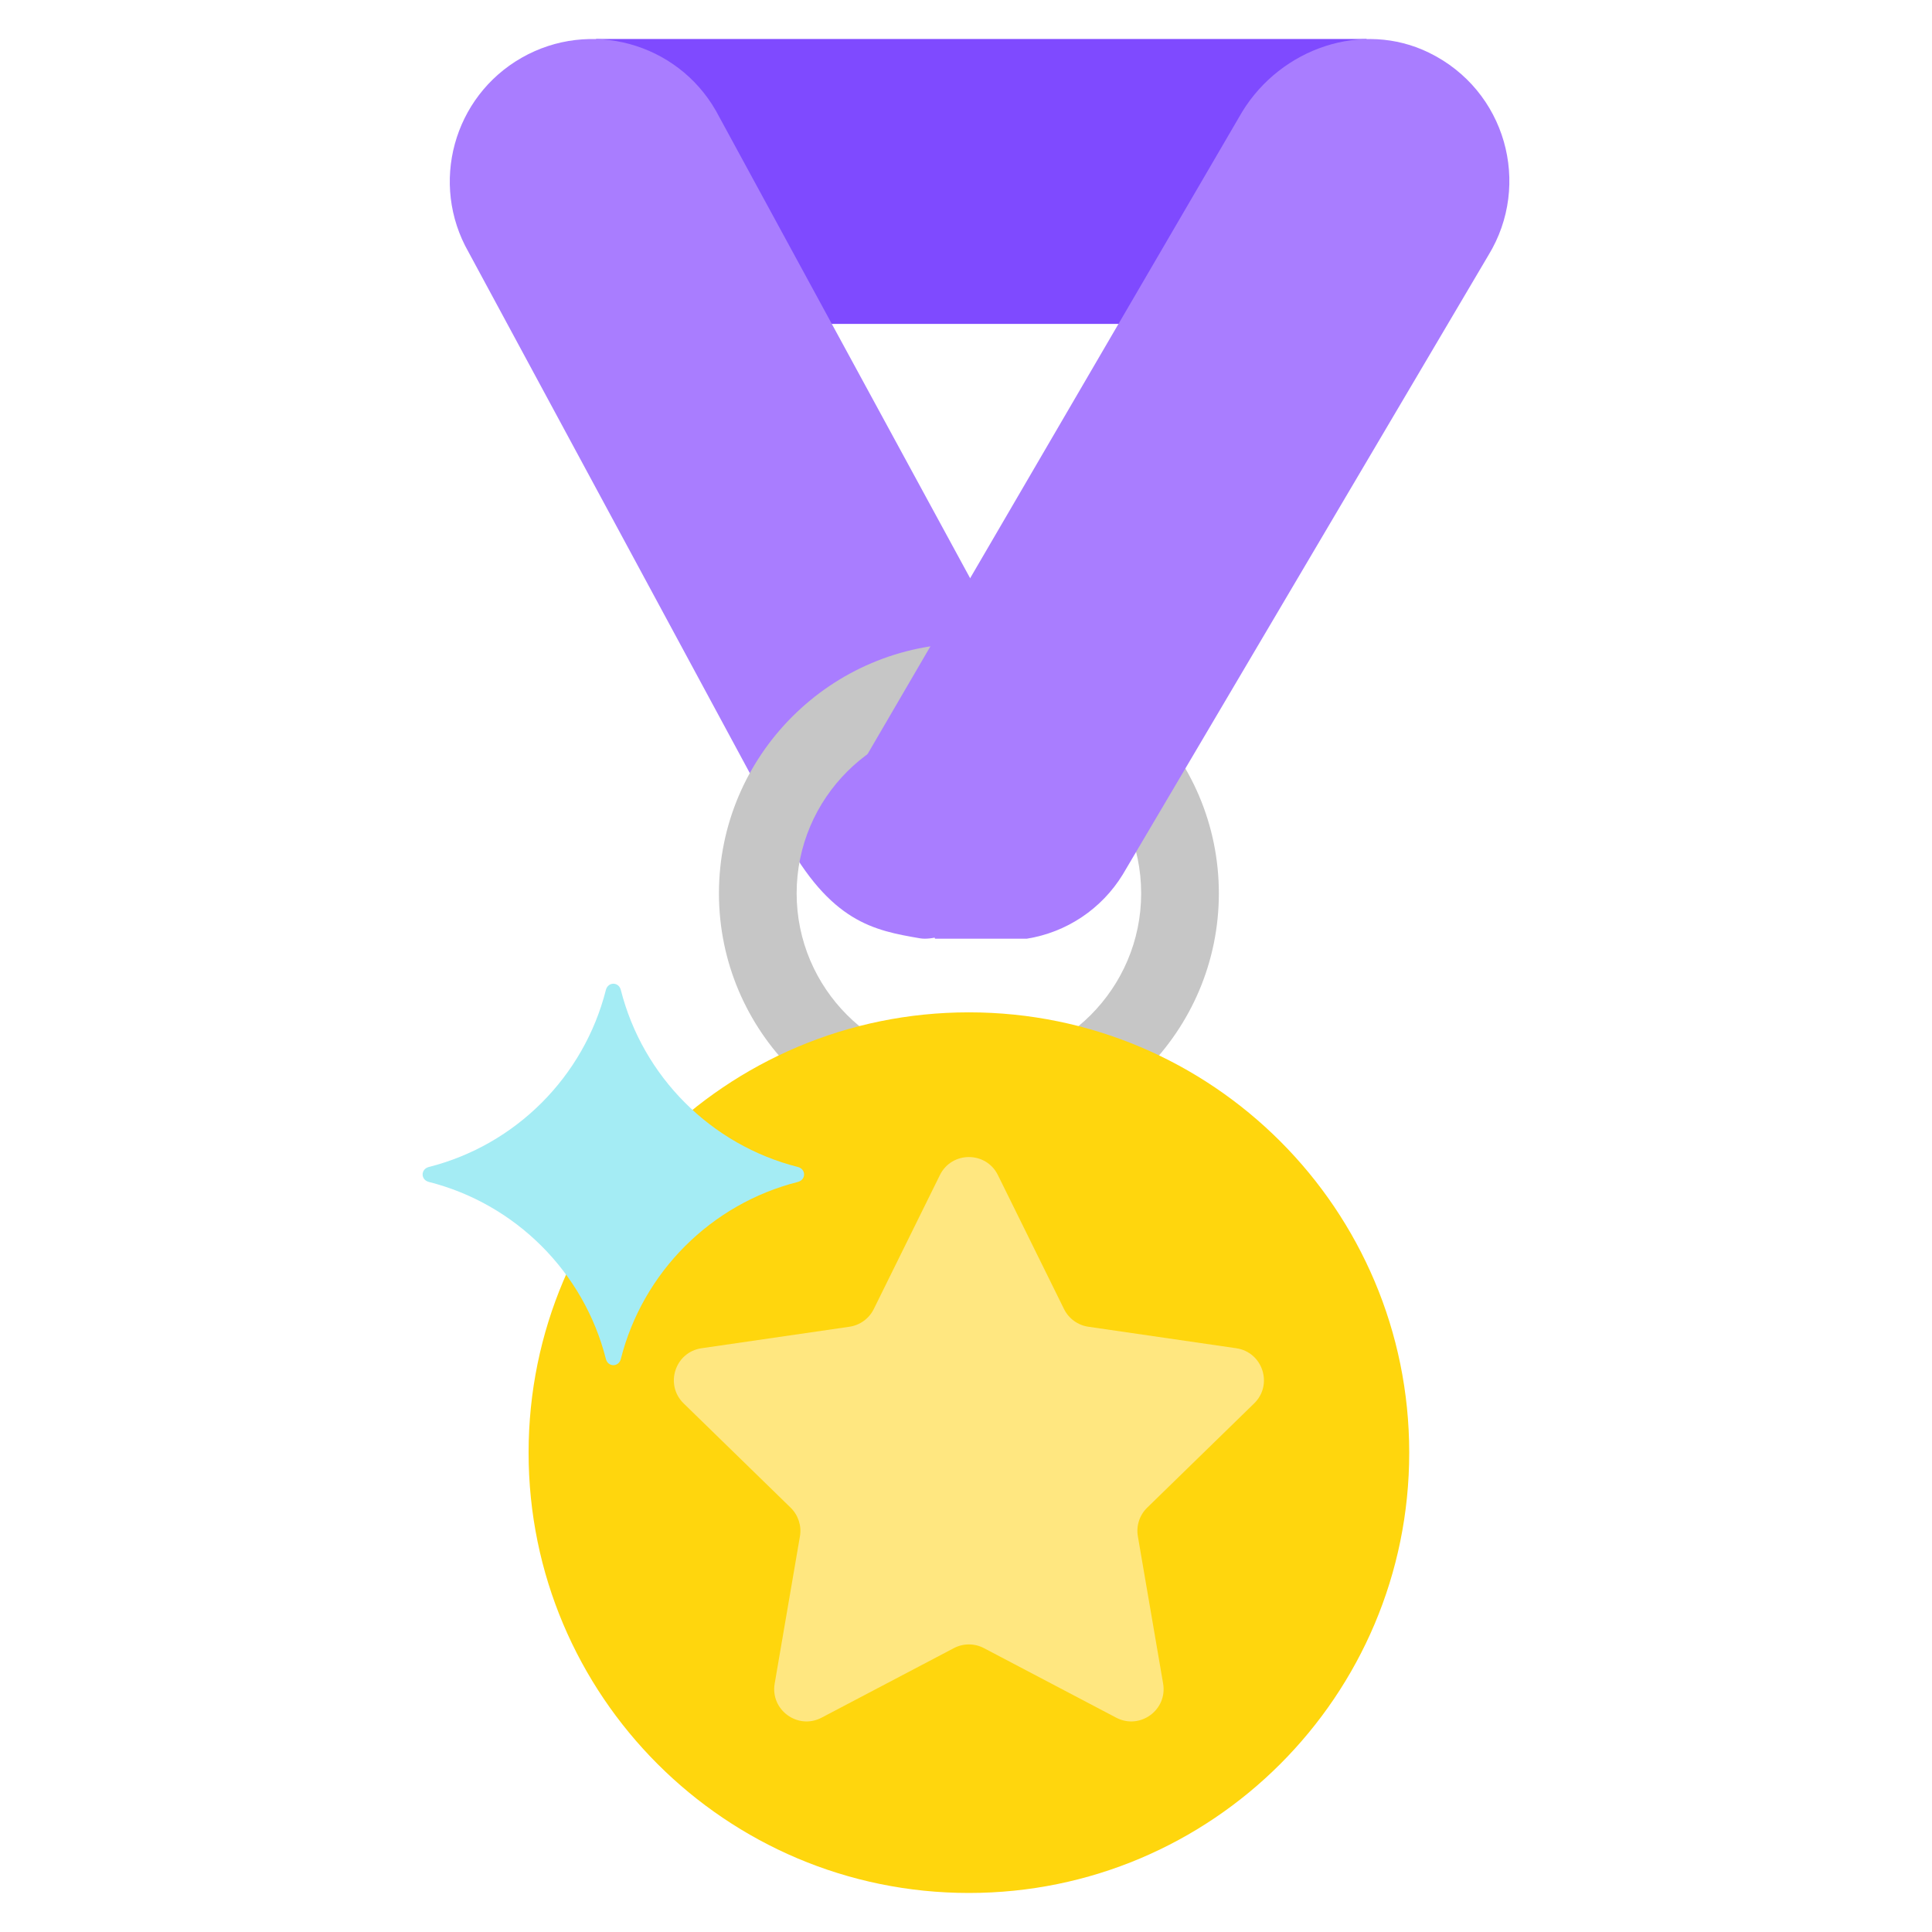
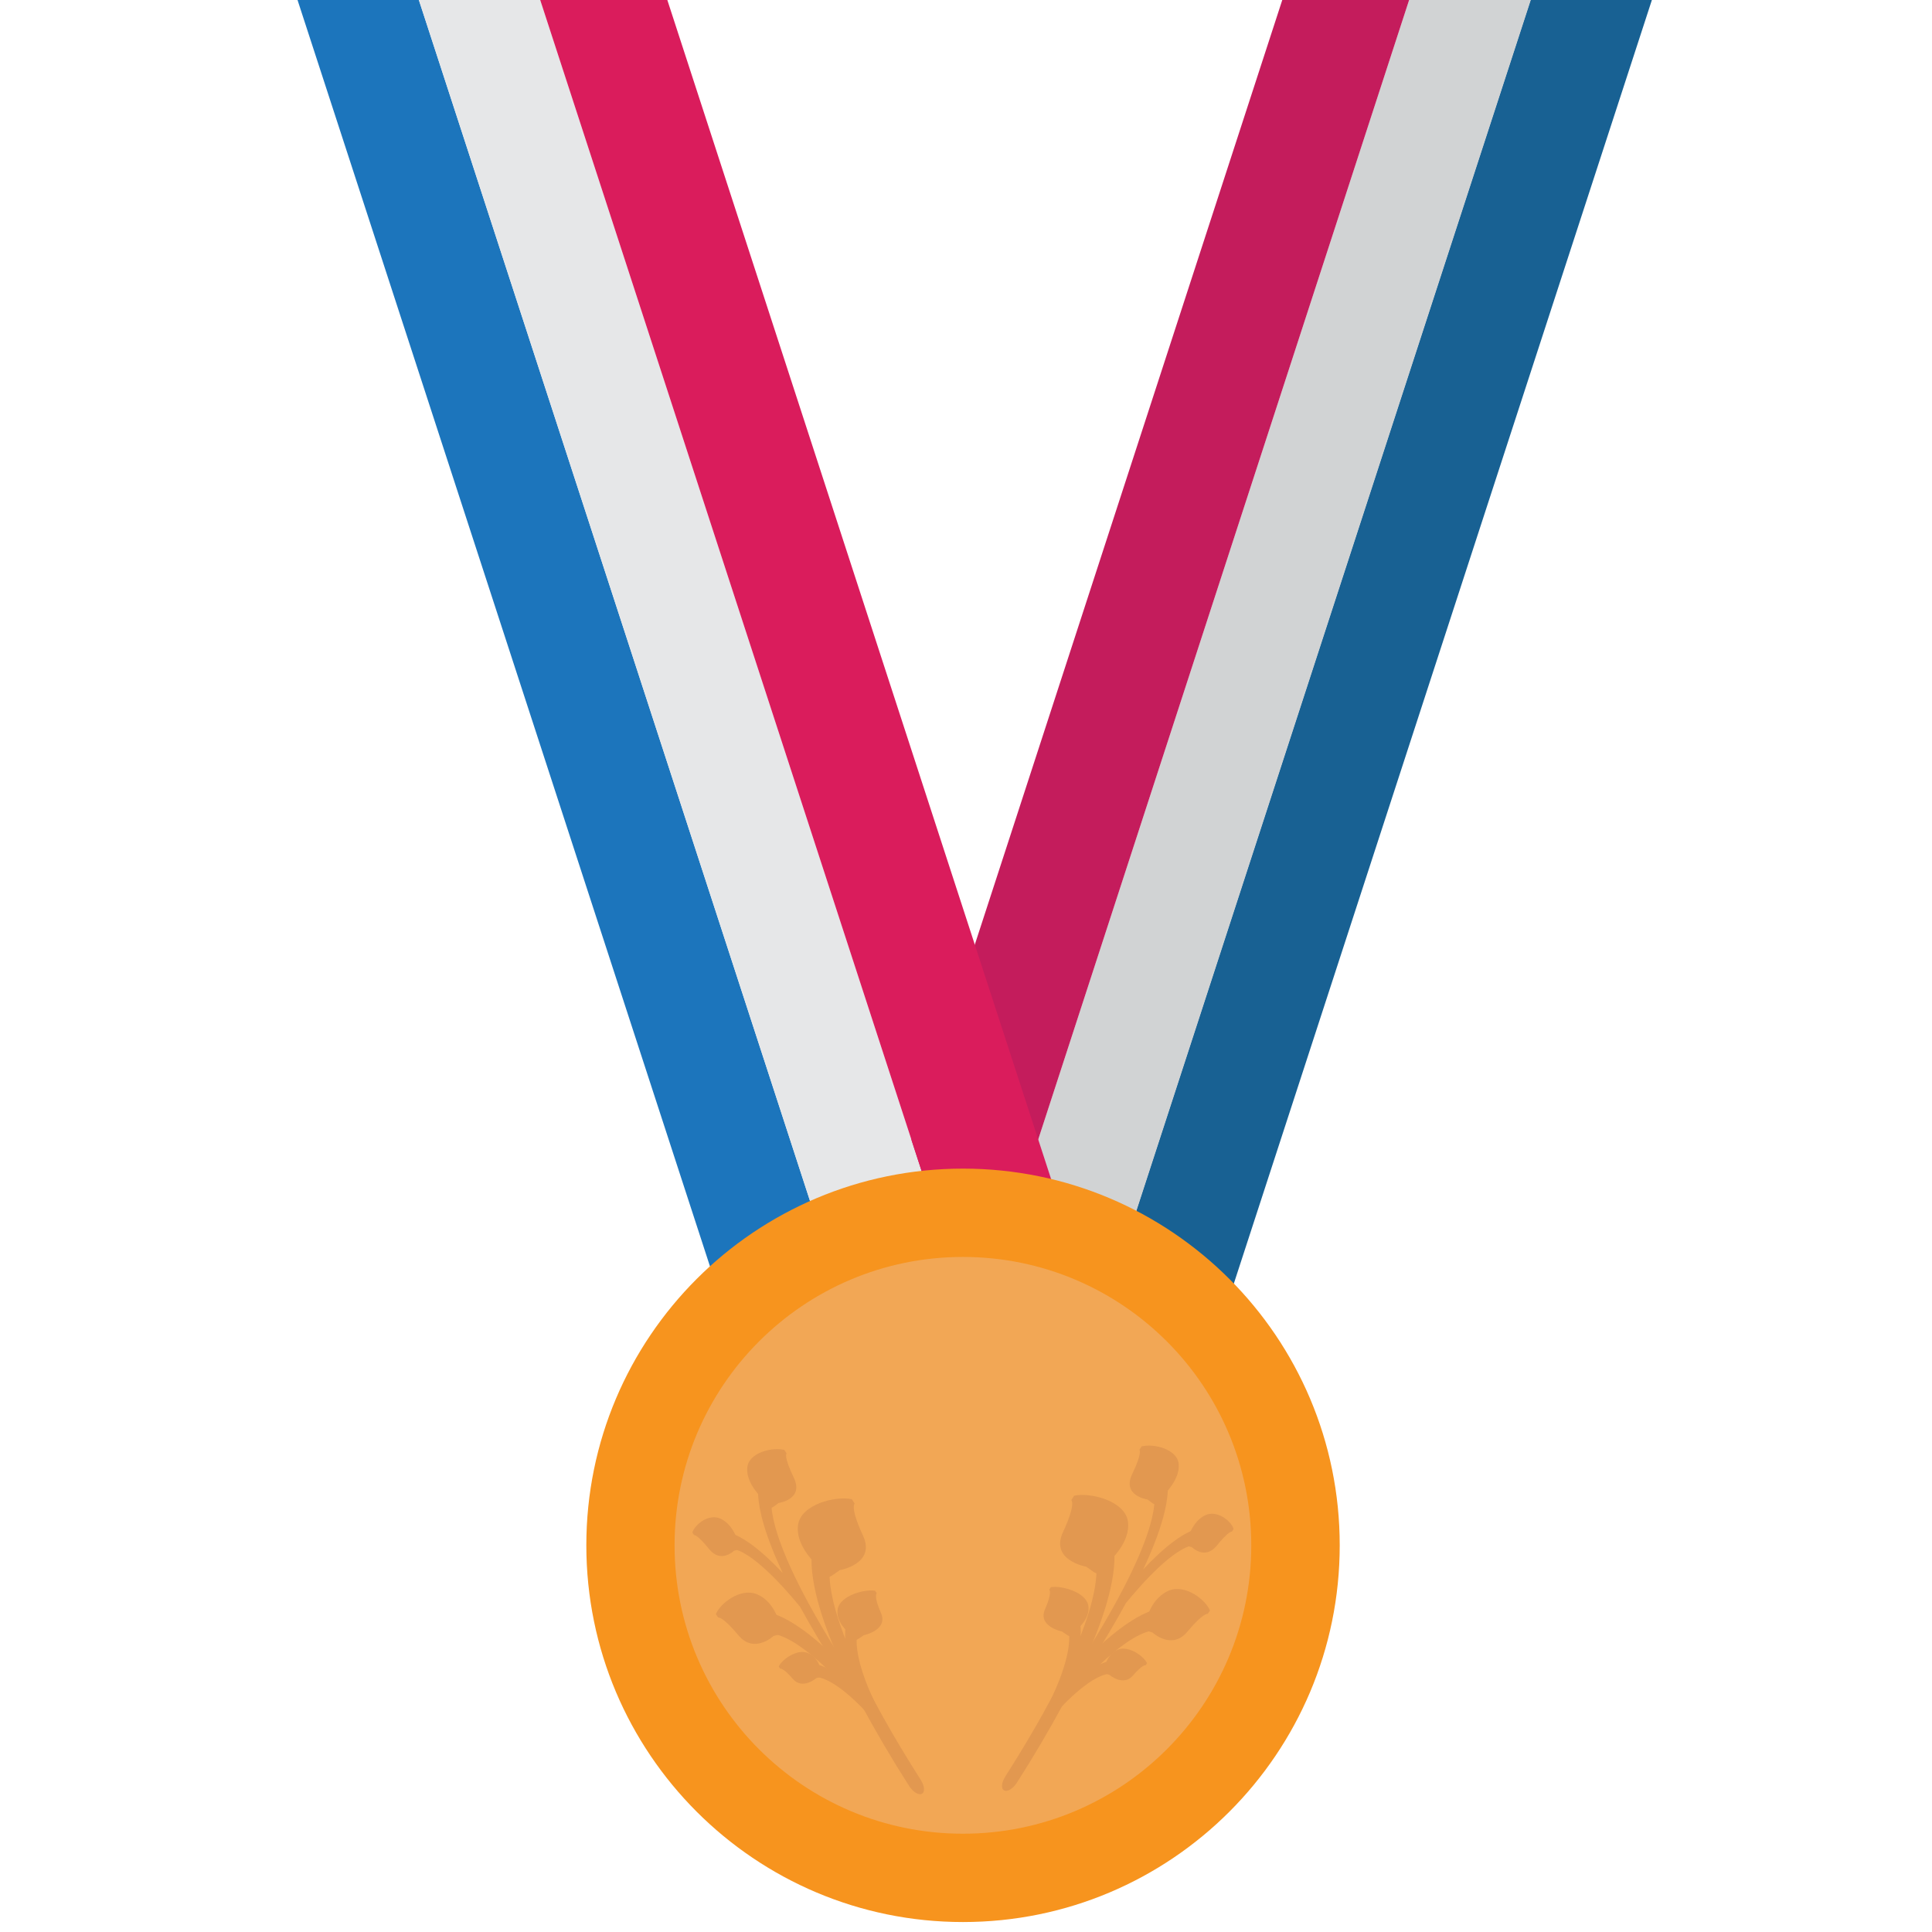
- <svg xmlns="http://www.w3.org/2000/svg" width="1em" height="1em" viewBox="0 0 512 512">
-   <path fill="#7f4aff" d="M362.173 85.841H152.314l5.657-75.499h204.203z" />
-   <path fill="#a97dff" d="M207.683 221.511L124.164 66.799c-10.33-18.11-4.025-41.165 14.081-51.496c18.109-10.323 41.164-4.015 51.496 14.081l96.718 177.847c8.193 14.359-30.519 43.522-42.682 41.427c-12.164-2.095-23.656-4.18-36.094-27.147" />
-   <path fill="#c6c6c6" d="M256.769 302.985c-36.526 0-66.241-29.716-66.241-66.241c0-36.526 29.715-66.241 66.241-66.241c36.525 0 66.241 29.716 66.241 66.241s-29.716 66.241-66.241 66.241m0-111.892c-25.172 0-45.65 20.479-45.65 45.651s20.479 45.65 45.65 45.65c25.172 0 45.65-20.478 45.65-45.65s-20.478-45.651-45.65-45.651" />
-   <path fill="#ffd60d" d="M373.458 384.969c0 64.445-52.243 116.688-116.688 116.688s-116.688-52.243-116.688-116.688s52.243-116.688 116.688-116.688s116.688 52.243 116.688 116.688" />
-   <path fill="#ffe780" d="m252.78 436.774l-35.042 18.423c-6.289 3.306-13.64-2.034-12.439-9.037l6.692-39.02a8.571 8.571 0 0 0-2.466-7.588l-28.349-27.634c-5.088-4.96-2.28-13.601 4.751-14.623l39.178-5.693a8.573 8.573 0 0 0 6.455-4.69l17.521-35.501c3.145-6.372 12.23-6.372 15.375 0l17.521 35.501a8.576 8.576 0 0 0 6.455 4.69l39.178 5.693c7.032 1.022 9.839 9.663 4.751 14.623l-28.349 27.634a8.577 8.577 0 0 0-2.466 7.588l6.692 39.02c1.201 7.003-6.149 12.344-12.439 9.037l-35.042-18.423a8.57 8.57 0 0 0-7.977 0" />
-   <path fill="#a4ecf4" d="M113.658 309.261c22.987-5.823 41.082-23.919 46.905-46.906c.56-2.211 3.405-2.211 3.965 0c5.823 22.987 23.918 41.083 46.905 46.906c2.211.56 2.211 3.405 0 3.965c-22.987 5.822-41.082 23.917-46.905 46.903c-.56 2.211-3.405 2.211-3.965 0c-5.823-22.986-23.918-41.08-46.905-46.903c-2.211-.56-2.211-3.405 0-3.965" />
-   <path fill="#a97dff" d="m394.432 67.665l-96.89 164.087a36.585 36.585 0 0 1-25.431 17.014h-24.329l-7.448-23.617l.592-.083c-10.227-7.434-16.773-15.675-12.835-22.102L329.205 29.609c10.301-16.813 31.791-24.298 49.507-15.641c20.321 9.931 27.253 34.876 15.72 53.697" />
+ <svg xmlns="http://www.w3.org/2000/svg" width="1em" height="1em" viewBox="0 0 64 64">
+   <path fill="#186193" d="m50.713-.037l-16.07 49.34h4.02l16.07-49.34z" />
+   <path fill="#d1d3d4" d="m46.691-.037l-16.06 49.34h4.02l16.07-49.34z" />
+   <path fill="#c41c5c" d="m42.489-.037l-16.06 49.34h4.202l16.06-49.34z" />
+   <path fill="#1c75bc" d="m9.844-.037l16.07 49.34h4.02L13.864-.037z" />
+   <path fill="#e6e7e8" d="m13.863-.037l16.07 49.34h4.02L17.883-.037z" />
+   <path fill="#da1c5c" d="m17.883-.037l16.07 49.34h4.201L22.094-.037z" />
+   <path fill="#f7941e" d="M44.38 51.19c0 6.894-5.587 12.48-12.479 12.48c-6.891 0-12.478-5.587-12.478-12.48c0-6.889 5.586-12.478 12.478-12.478c6.892 0 12.479 5.589 12.479 12.478" />
+   <path fill="#f2a755" d="M41.45 51.19a9.55 9.55 0 0 1-9.553 9.554c-5.275 0-9.551-4.275-9.551-9.554c0-5.273 4.276-9.552 9.551-9.552a9.551 9.551 0 0 1 9.553 9.552" />
+   <g fill="#e29850">
+     <path d="m25.462 54.11l-.338-.742c.813-.004 1.86.847 2.726 1.721c-1.526-3.363-.8-4.229-.755-4.275l.519.668c-.012.012-1.07 1.273 2.899 7.497h-.002c.12.196.132.395.025.444c-.107.053-.297-.065-.421-.262a.286.286 0 0 1-.035-.064h-.006a41.811 41.811 0 0 1-1.503-2.552c-.622-.741-2.156-2.439-3.109-2.435" />
+     <path d="M25.796 53.691s-.173-.651-.717-.878c-.545-.229-1.227.303-1.365.658l.074.11s.149-.043.67.587c.519.629 1.161.03 1.161.03l.241-.073l.215-.101zm1.254-1.862s-.707-.62-.614-1.308c.089-.684 1.239-.977 1.783-.857l.093.144s-.163.116.275 1.058c.439.942-.767 1.146-.767 1.146l-.262.184l-.284.137zm-.109 3.721l-.194-.45c.546-.029 1.212.466 1.752.98c-.876-2.043-.35-2.605-.319-2.635l.321.398c-.01.01-.775.829 1.613 4.568h-.004c.078.117.076.239 0 .276c-.074.035-.196-.033-.271-.151c-.008-.012-.016-.023-.02-.037h-.004a22.321 22.321 0 0 1-.896-1.536c-.383-.44-1.337-1.445-1.978-1.413" />
+     <path d="M27.18 55.27s-.087-.396-.441-.521c-.355-.124-.837.229-.943.456l.042.068s.105-.035.423.34c.322.375.777-.021.777-.021l.167-.051l.149-.073zm.93-1.19s-.448-.363-.357-.79c.089-.432.874-.652 1.233-.596l.058.083s-.115.081.138.652s-.563.738-.563.738l-.185.124l-.196.095zM24.2 51.3l-.27-.567c.579.023 1.357.691 2 1.375c-1.211-2.575-.73-3.204-.699-3.237l.395.519c-.006.008-.713.925 2.348 5.725h-.002c.095.151.11.301.037.338c-.078.035-.215-.059-.312-.212a.213.213 0 0 1-.025-.05l-.004.002a35.991 35.991 0 0 1-1.165-1.966c-.472-.58-1.626-1.9-2.305-1.927" />
+     <path d="M24.421 50.994s-.149-.495-.543-.682c-.396-.19-.86.19-.942.454l.054.085s.107-.028.499.463c.393.487.824.058.824.058l.17-.05l.15-.072zm.819-1.367s-.526-.487-.487-.998c.035-.515.843-.701 1.231-.597l.072.113s-.109.081.239.804c.348.721-.501.839-.501.839l-.179.13l-.194.095zm13.1 4.371l.338-.742c-.813-.004-1.86.849-2.727 1.723c1.526-3.365.801-4.231.756-4.276l-.519.668c.01.012 1.069 1.274-2.899 7.498h.002c-.12.194-.132.394-.025.442c.107.055.298-.064.422-.26a.352.352 0 0 0 .035-.066h.006a40.116 40.116 0 0 0 1.501-2.552c.623-.742 2.155-2.439 3.11-2.435" />
+     <path d="M38 53.57s.173-.648.717-.878c.546-.227 1.227.306 1.365.661l-.074.108s-.149-.043-.67.586c-.519.632-1.161.031-1.161.031l-.241-.071l-.215-.104zm-1.248-1.856s.706-.621.613-1.307c-.09-.686-1.239-.977-1.783-.86l-.093.144s.163.119-.275 1.061c-.439.939.767 1.146.767 1.146l.263.185l.283.136zm.104 3.726l.194-.45c-.546-.027-1.212.466-1.752.982c.876-2.043.35-2.605.316-2.637l-.318.399c.01.008.775.827-1.613 4.569l.004-.002c-.078.116-.076.241 0 .275c.073.035.196-.03.271-.149c.008-.014.016-.025.02-.036h.004a22.32 22.32 0 0 0 .896-1.538c.384-.439 1.338-1.445 1.978-1.413" />
+     <path d="M36.613 55.16s.088-.398.441-.522c.355-.122.837.23.943.458l-.043.066s-.104-.033-.423.342c-.322.374-.776-.021-.776-.021l-.168-.053l-.149-.071zm-.922-1.197s.448-.365.357-.792c-.09-.432-.874-.651-1.235-.595l-.057.084s.115.079-.14.65c-.25.57.565.737.565.737l.185.125l.196.097zm3.908-2.783l.27-.566c-.581.021-1.359.691-2 1.375c1.212-2.577.728-3.206.699-3.237l-.395.517c.006.01.713.926-2.348 5.727l.002-.002c-.095.153-.11.303-.037.338c.076.035.216-.059.312-.21c.008-.016.02-.033.025-.051c0 0 .004 0 .004.002c.466-.735.849-1.386 1.165-1.967c.472-.579 1.625-1.901 2.305-1.926" />
+     <path d="M39.38 50.879s.149-.497.542-.684c.397-.188.862.19.943.455l-.055.085s-.106-.027-.499.462c-.392.49-.823.059-.823.059l-.171-.049l-.149-.071zm-.82-1.369s.526-.487.487-.998c-.035-.515-.843-.7-1.231-.598l-.071.112s.108.084-.239.804c-.348.723.501.84.501.84l.179.132l.194.093z" />
+   </g>
</svg>
